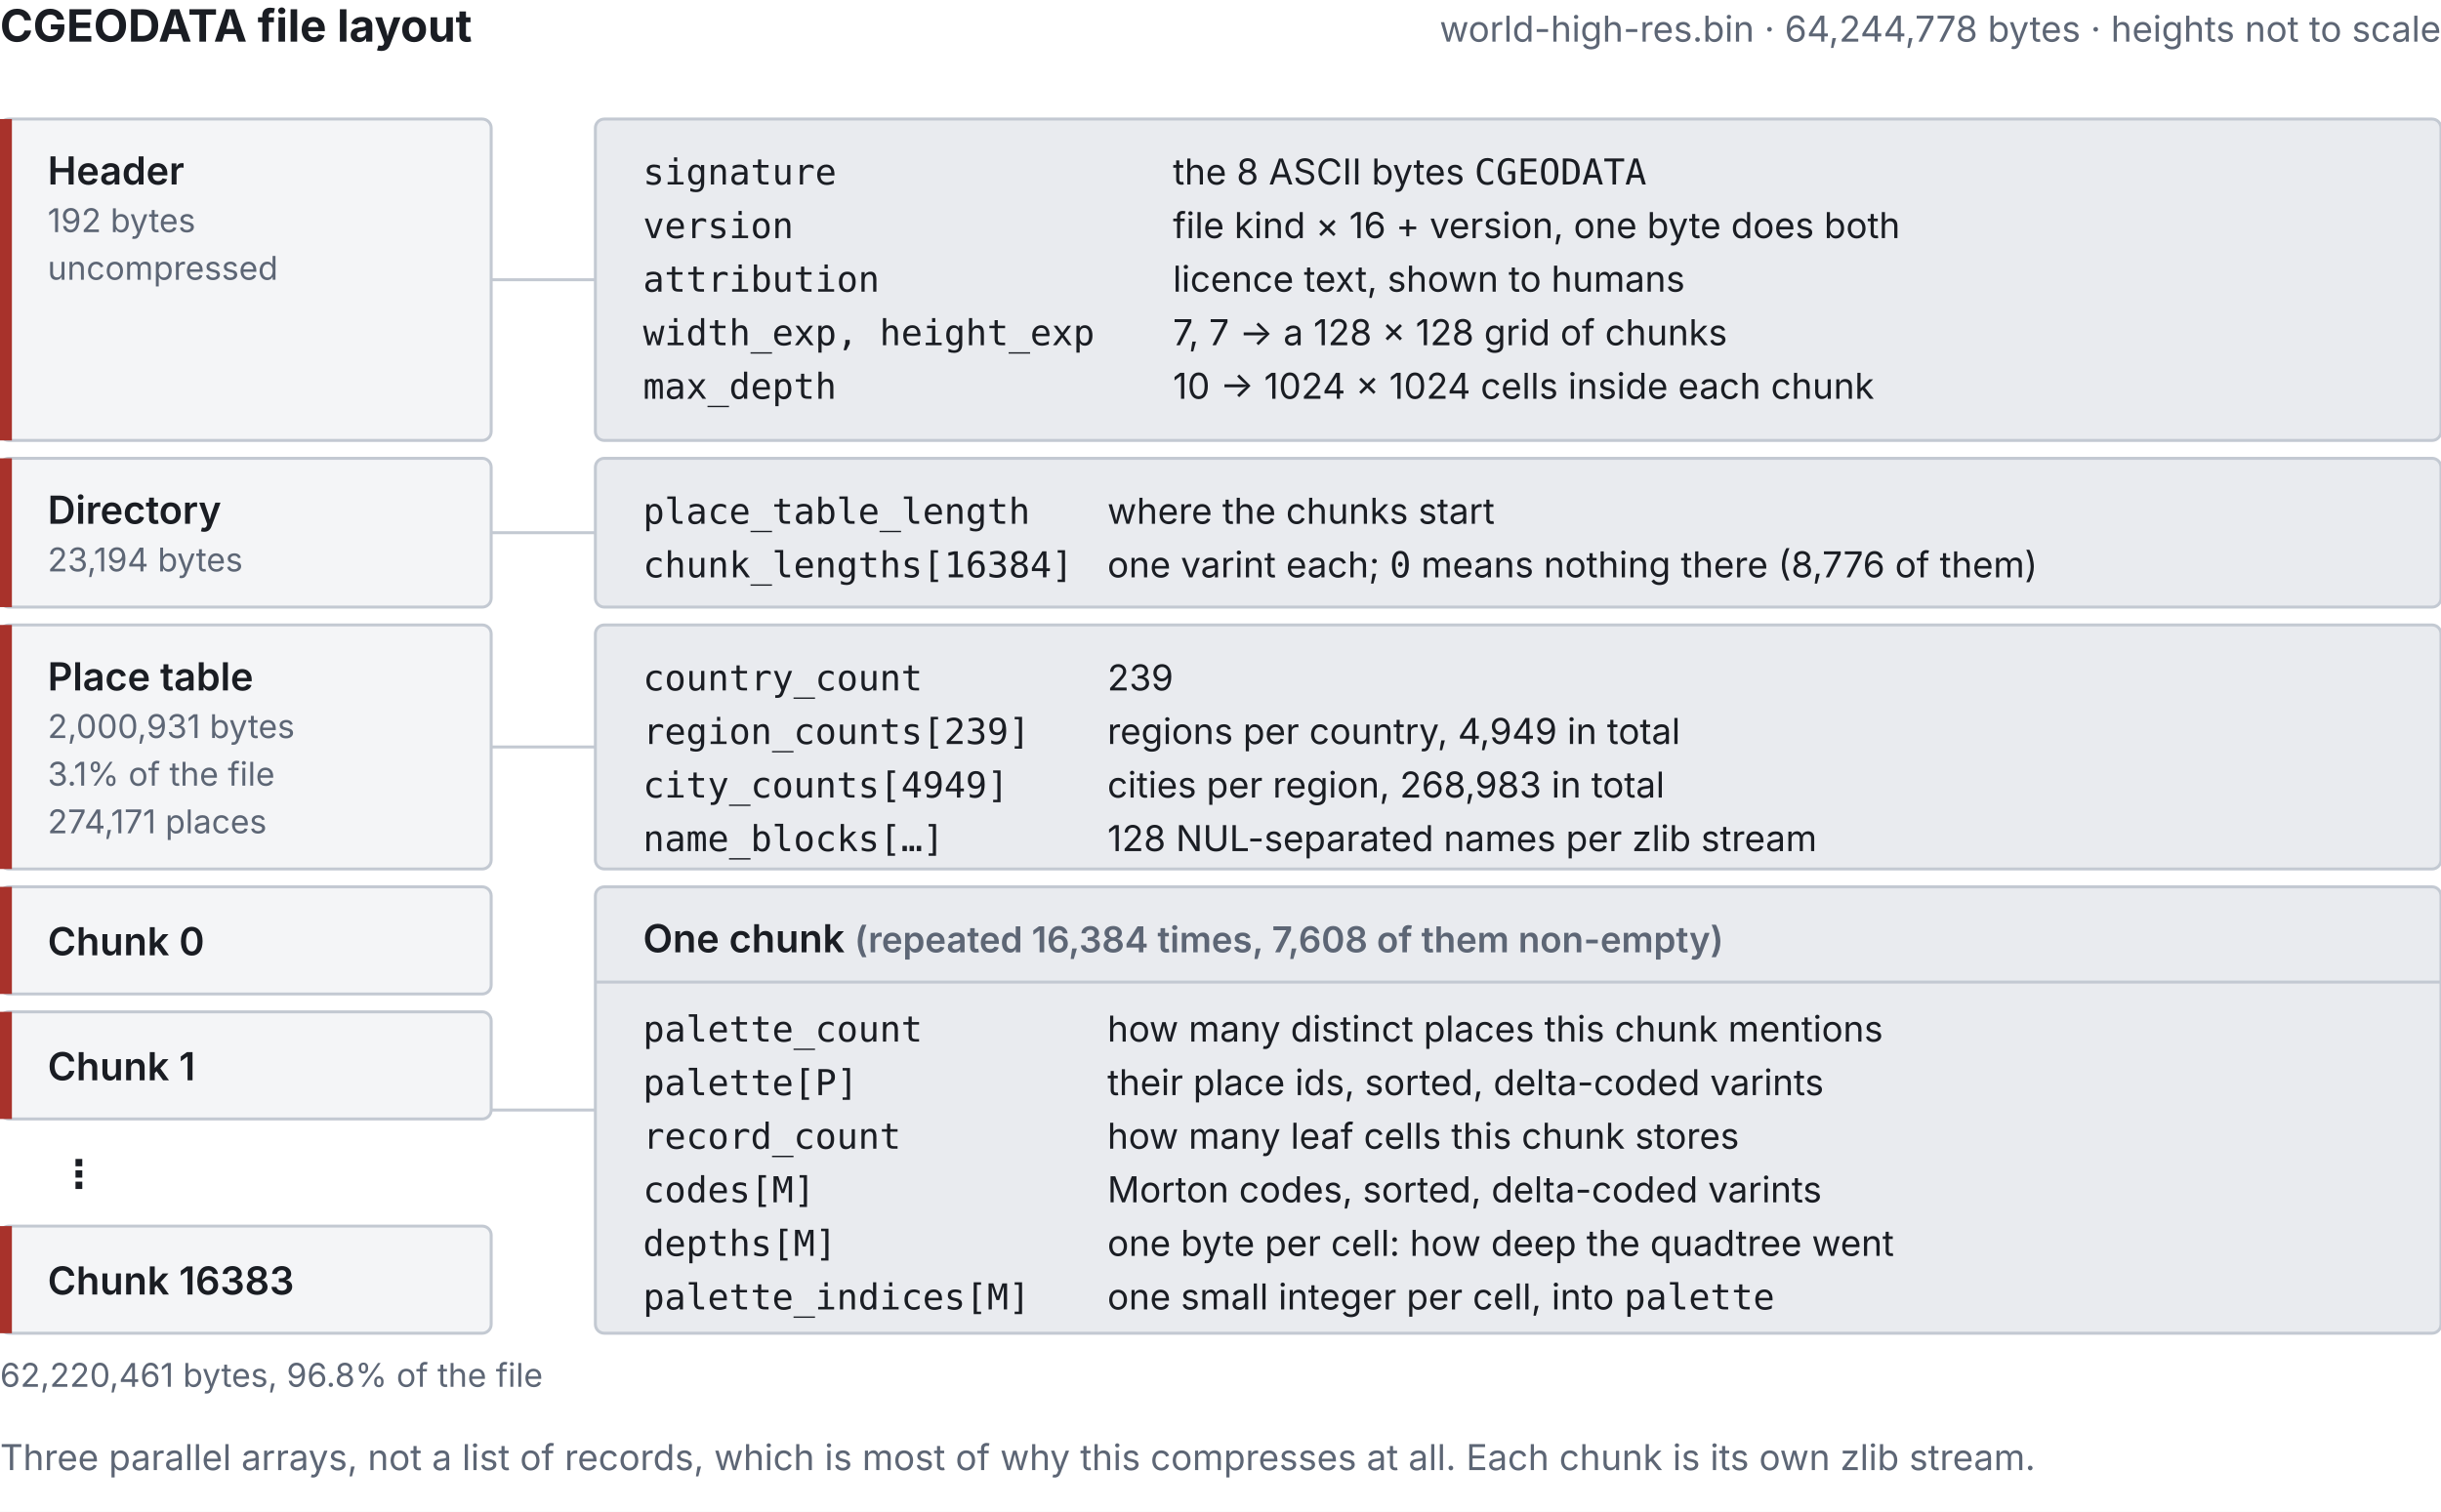
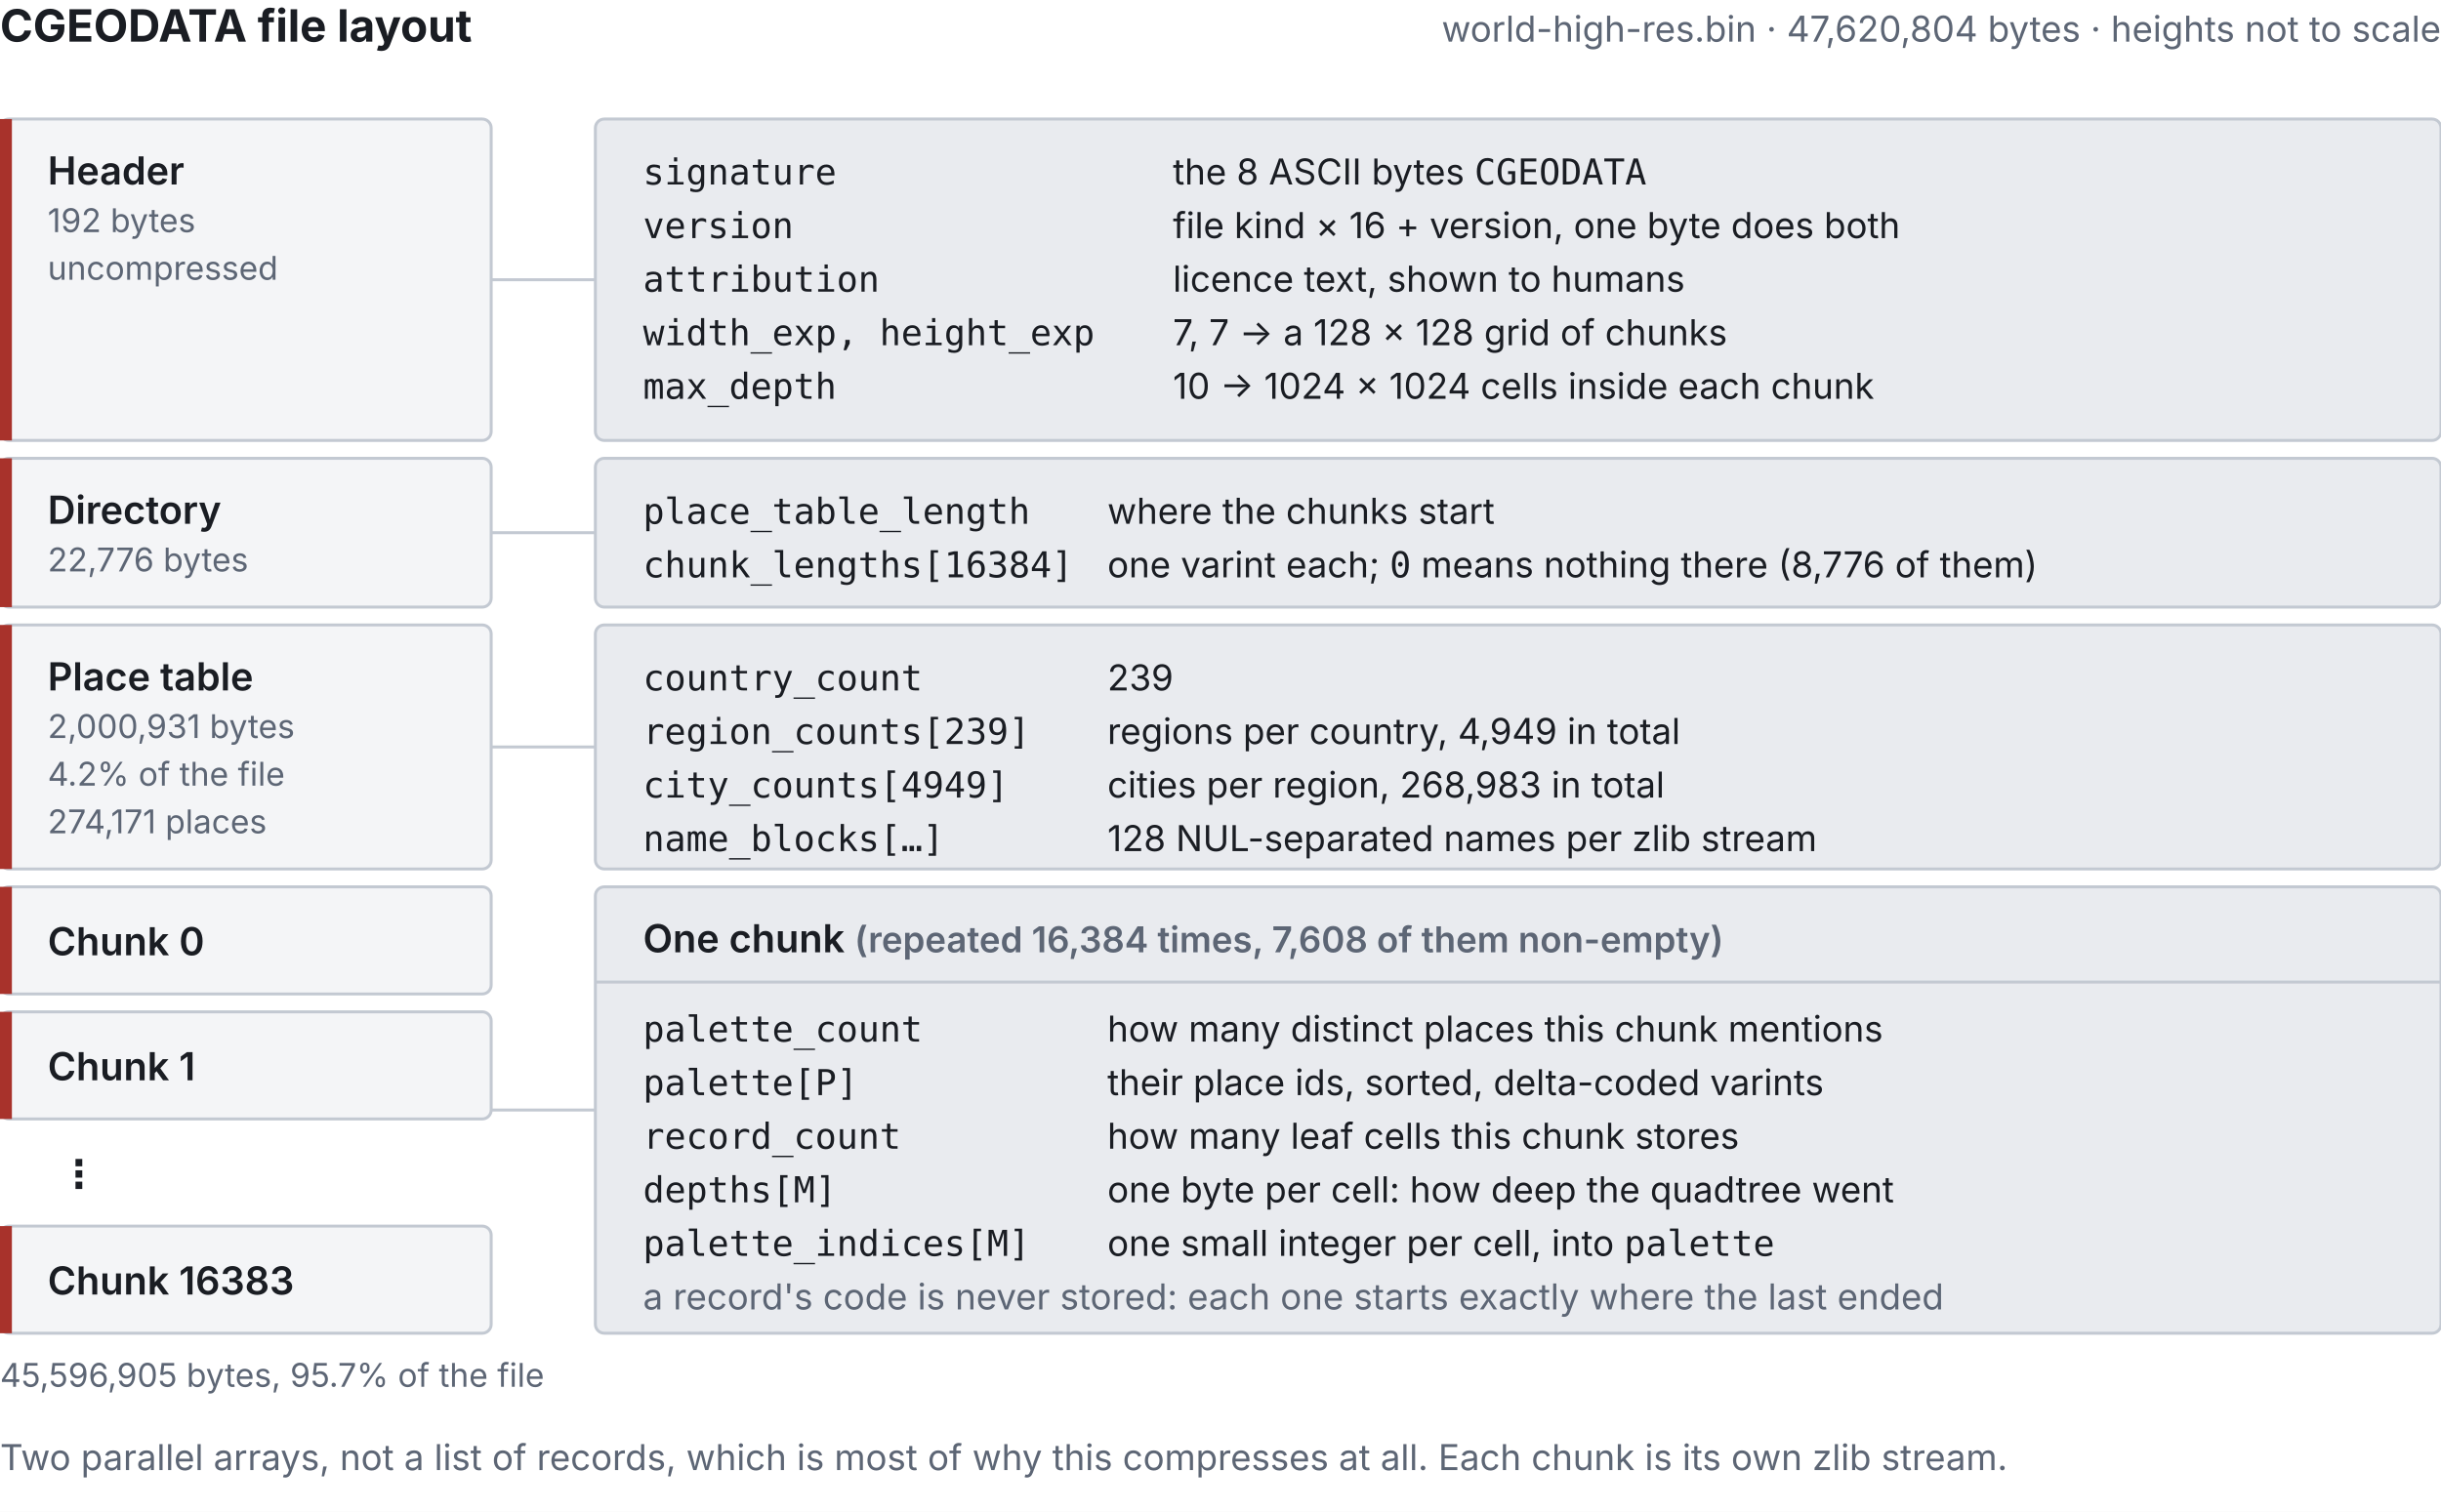
<svg xmlns="http://www.w3.org/2000/svg" viewBox="0 0 820 508" width="820" height="508" role="img" aria-label="The four sections of a CGEODATA file: a fixed header, a directory of section lengths, a place table of names, and 16384 independently compressed chunks, of which 7608 hold data.">
  <style>
		text { font-family: system-ui, -apple-system, "Segoe UI", sans-serif; fill: #1a1d23; }
		.mono { font-family: ui-monospace, "SFMono-Regular", Menlo, Consolas, monospace; }
		.ttl { font-size: 15px; font-weight: 700; }
		.meta { font-size: 12px; fill: #5d6675; }
		.band { font-size: 13px; font-weight: 600; }
		.size { font-size: 11px; fill: #5d6675; }
		.field { font-size: 12px; }
		.note { font-size: 12px; fill: #5d6675; }
		.bg { fill: #ffffff; }
		.box { fill: #f4f5f7; stroke: #c3c9d2; stroke-width: 1; }
		.boxAlt { fill: #e9ebef; stroke: #c3c9d2; stroke-width: 1; }
		.conn { stroke: #c3c9d2; stroke-width: 1; fill: none; }
		.accentBar { fill: #a8322b; }

		@media (prefers-color-scheme: dark) {
			text { fill: #e9ebee; }
			.meta, .size, .note { fill: #9ba4b2; }
			.bg { fill: #111111; }
			.box { fill: #1c1f25; stroke: #434a56; }
			.boxAlt { fill: #262a32; stroke: #434a56; }
			.conn { stroke: #434a56; }
			.accentBar { fill: #e8776b; }
		}
	</style>
  <rect class="bg" x="0" y="0" width="820" height="508" />
  <text class="ttl" x="0" y="14">CGEODATA file layout</text>
-   <text class="meta" x="820" y="14" text-anchor="end">world-high-res.bin · 64,244,778 bytes · heights not to scale</text>
+   <text class="meta" x="820" y="14" text-anchor="end">world-high-res.bin · 47,620,804 bytes · heights not to scale</text>
  <line class="conn" x1="165" y1="94" x2="200" y2="94" />
  <rect class="box" x="0" y="40" width="165" height="108" rx="3" />
  <rect class="accentBar" x="0" y="40" width="4" height="108" />
  <text class="band" x="16" y="62">Header</text>
  <text class="size" x="16" y="78">192 bytes</text>
  <text class="size" x="16" y="94">uncompressed</text>
  <rect class="boxAlt" x="200" y="40" width="620" height="108" rx="3" />
  <text class="mono field" x="216" y="62">signature</text>
  <text class="field" x="394" y="62">the 8 ASCII bytes <tspan class="mono">CGEODATA</tspan>
  </text>
  <text class="mono field" x="216" y="80">version</text>
  <text class="field" x="394" y="80">file kind × 16 + version, one byte does both</text>
  <text class="mono field" x="216" y="98">attribution</text>
  <text class="field" x="394" y="98">licence text, shown to humans</text>
  <text class="mono field" x="216" y="116">width_exp, height_exp</text>
  <text class="field" x="394" y="116">7, 7 → a 128 × 128 grid of chunks</text>
  <text class="mono field" x="216" y="134">max_depth</text>
  <text class="field" x="394" y="134">10 → 1024 × 1024 cells inside each chunk</text>
  <line class="conn" x1="165" y1="179" x2="200" y2="179" />
  <rect class="box" x="0" y="154" width="165" height="50" rx="3" />
  <rect class="accentBar" x="0" y="154" width="4" height="50" />
  <text class="band" x="16" y="176">Directory</text>
-   <text class="size" x="16" y="192">23,194 bytes</text>
+   <text class="size" x="16" y="192">22,776 bytes</text>
  <rect class="boxAlt" x="200" y="154" width="620" height="50" rx="3" />
  <text class="mono field" x="216" y="176">place_table_length</text>
  <text class="field" x="372" y="176">where the chunks start</text>
  <text class="mono field" x="216" y="194">chunk_lengths[16384]</text>
  <text class="field" x="372" y="194">one varint each; <tspan class="mono">0</tspan> means nothing there (8,776 of them)</text>
  <line class="conn" x1="165" y1="251" x2="200" y2="251" />
  <rect class="box" x="0" y="210" width="165" height="82" rx="3" />
  <rect class="accentBar" x="0" y="210" width="4" height="82" />
  <text class="band" x="16" y="232">Place table</text>
  <text class="size" x="16" y="248">2,000,931 bytes</text>
-   <text class="size" x="16" y="264">3.1% of the file</text>
+   <text class="size" x="16" y="264">4.2% of the file</text>
  <text class="size" x="16" y="280">274,171 places</text>
  <rect class="boxAlt" x="200" y="210" width="620" height="82" rx="3" />
  <text class="mono field" x="216" y="232">country_count</text>
  <text class="field" x="372" y="232">239</text>
  <text class="mono field" x="216" y="250">region_counts[239]</text>
  <text class="field" x="372" y="250">regions per country, 4,949 in total</text>
  <text class="mono field" x="216" y="268">city_counts[4949]</text>
  <text class="field" x="372" y="268">cities per region, 268,983 in total</text>
  <text class="mono field" x="216" y="286">name_blocks[…]</text>
  <text class="field" x="372" y="286">128 NUL-separated names per zlib stream</text>
  <line class="conn" x1="165" y1="373" x2="200" y2="373" />
  <rect class="box" x="0" y="298" width="165" height="36" rx="3" />
  <rect class="accentBar" x="0" y="298" width="4" height="36" />
  <text class="band" x="16" y="321">Chunk 0</text>
  <rect class="box" x="0" y="340" width="165" height="36" rx="3" />
  <rect class="accentBar" x="0" y="340" width="4" height="36" />
  <text class="band" x="16" y="363">Chunk 1</text>
  <text class="band" x="20" y="399">⋮</text>
  <rect class="box" x="0" y="412" width="165" height="36" rx="3" />
  <rect class="accentBar" x="0" y="412" width="4" height="36" />
  <text class="band" x="16" y="435">Chunk 16383</text>
-   <text class="size" x="0" y="466">62,220,461 bytes, 96.8% of the file</text>
+   <text class="size" x="0" y="466">45,596,905 bytes, 95.7% of the file</text>
  <rect class="boxAlt" x="200" y="298" width="620" height="150" rx="3" />
  <text class="band" x="216" y="320">One chunk <tspan class="note">(repeated 16,384 times, 7,608 of them non-empty)</tspan>
  </text>
  <line class="conn" x1="200" y1="330" x2="820" y2="330" />
  <text class="mono field" x="216" y="350">palette_count</text>
  <text class="field" x="372" y="350">how many distinct places this chunk mentions</text>
  <text class="mono field" x="216" y="368">palette[P]</text>
  <text class="field" x="372" y="368">their place ids, sorted, delta-coded varints</text>
  <text class="mono field" x="216" y="386">record_count</text>
  <text class="field" x="372" y="386">how many leaf cells this chunk stores</text>
-   <text class="mono field" x="216" y="404">codes[M]</text>
-   <text class="field" x="372" y="404">Morton codes, sorted, delta-coded varints</text>
-   <text class="mono field" x="216" y="422">depths[M]</text>
-   <text class="field" x="372" y="422">one byte per cell: how deep the quadtree went</text>
-   <text class="mono field" x="216" y="440">palette_indices[M]</text>
-   <text class="field" x="372" y="440">one small integer per cell, into <tspan class="mono">palette</tspan>
+   <text class="mono field" x="216" y="404">depths[M]</text>
+   <text class="field" x="372" y="404">one byte per cell: how deep the quadtree went</text>
+   <text class="mono field" x="216" y="422">palette_indices[M]</text>
+   <text class="field" x="372" y="422">one small integer per cell, into <tspan class="mono">palette</tspan>
  </text>
-   <text class="note" x="0" y="494">Three parallel arrays, not a list of records, which is most of why this compresses at all. Each chunk is its own zlib stream.</text>
+   <text class="note" x="216" y="440">a record's code is never stored: each one starts exactly where the last ended</text>
+   <text class="note" x="0" y="494">Two parallel arrays, not a list of records, which is most of why this compresses at all. Each chunk is its own zlib stream.</text>
</svg>
